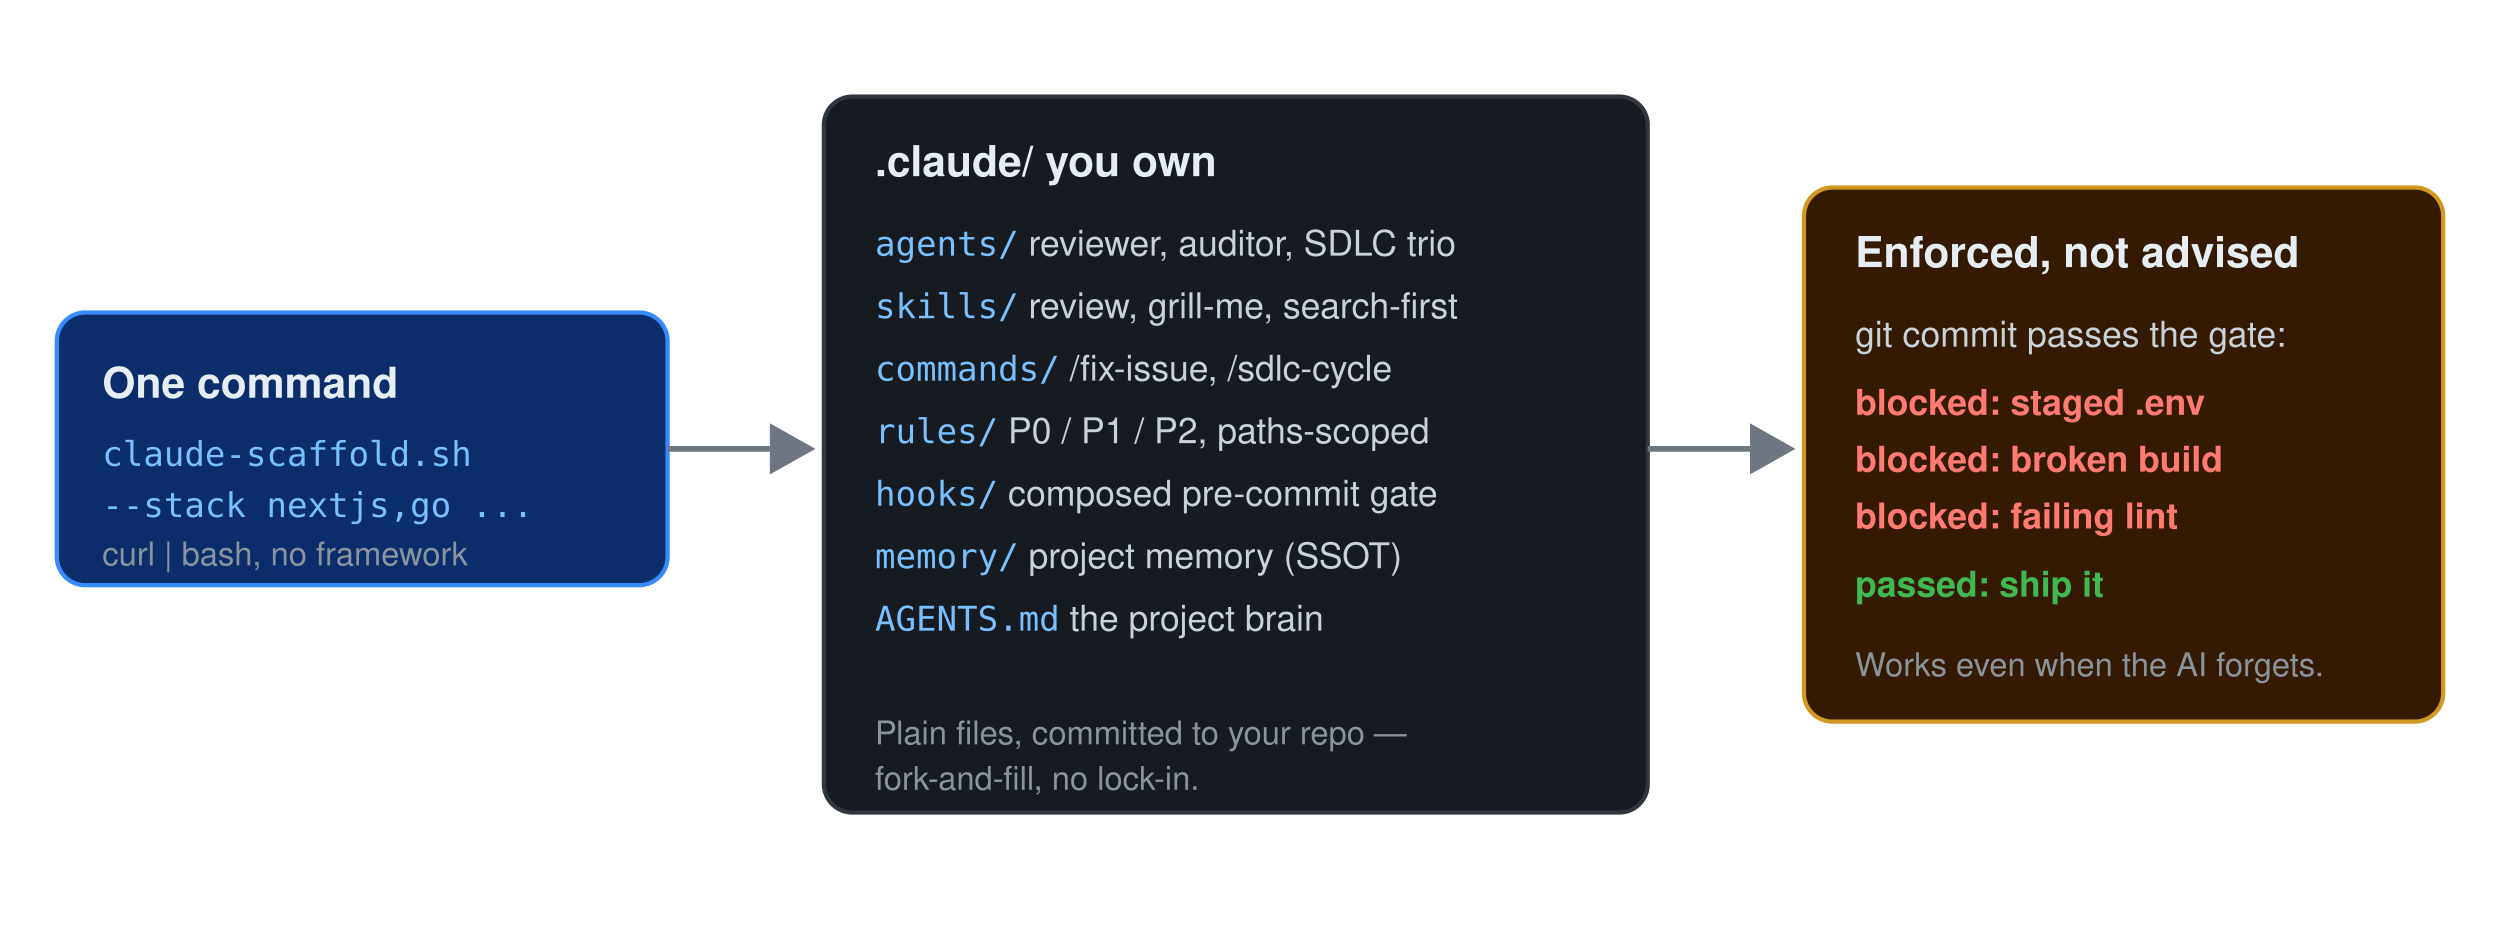
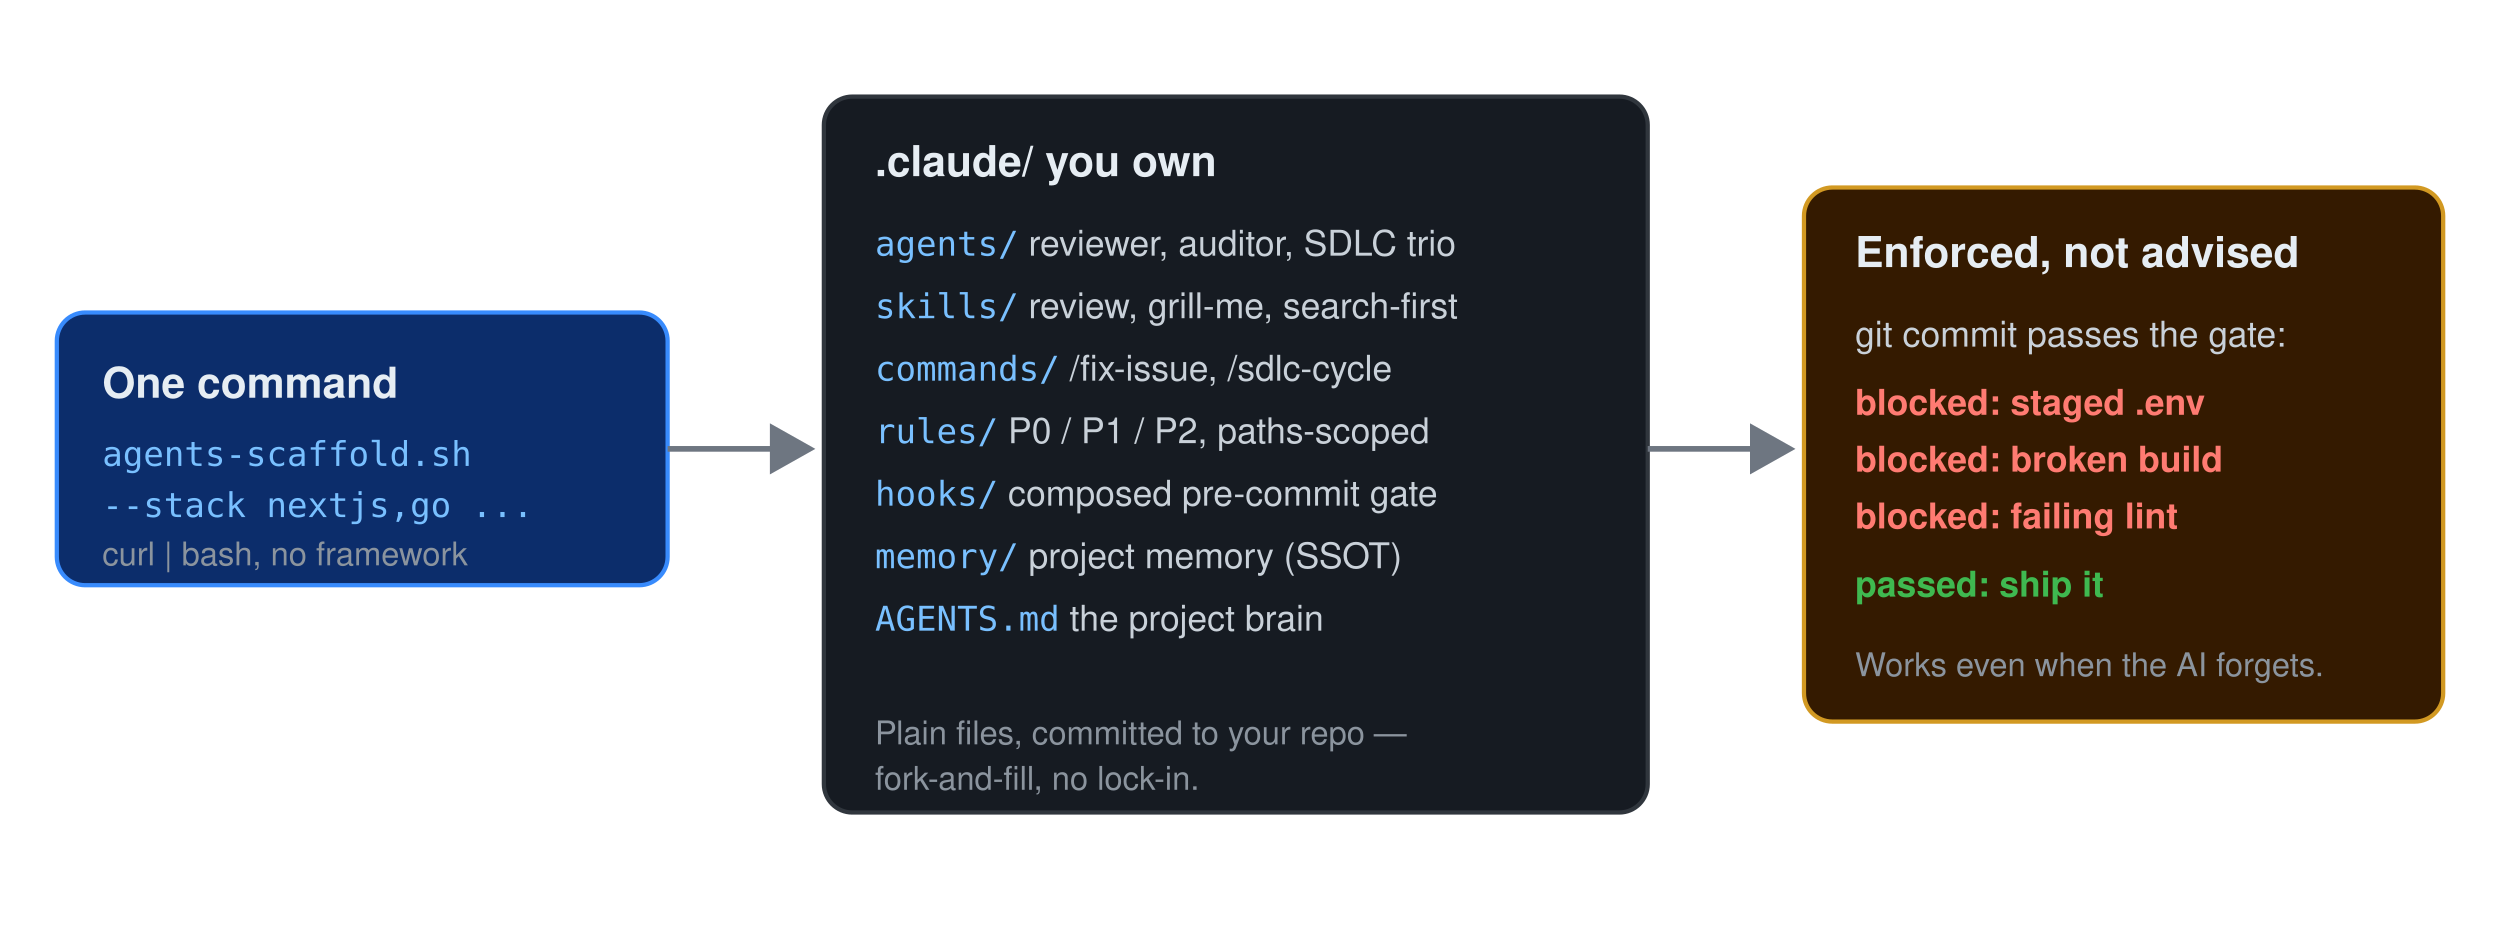
<svg xmlns="http://www.w3.org/2000/svg" width="880" height="330" viewBox="0 0 880 330" font-family="-apple-system,'Segoe UI',Helvetica,Arial,sans-serif">
  <style>
    .box{fill:#161b22;stroke:#30363d;stroke-width:1.5;rx:10}
    .accent{fill:#0c2d6b;stroke:#388bfd;stroke-width:1.5}
    .gate{fill:#341a00;stroke:#d29922;stroke-width:1.5}
    .h{font-size:15px;font-weight:700;fill:#e6edf3}
    .t{font-size:12.5px;fill:#c9d1d9}
    .mono{font-family:ui-monospace,SFMono-Regular,Menlo,monospace;font-size:12px;fill:#79c0ff}
    .arrow{stroke:#6e7681;stroke-width:2;fill:none;marker-end:url(#a)}
    .cap{font-size:11.5px;fill:#8b949e}
    .block{font-size:12.5px;font-weight:700;fill:#ff7b72}
    .pass{font-size:12.5px;font-weight:700;fill:#3fb950}
  </style>
  <defs>
    <marker id="a" markerWidth="9" markerHeight="9" refX="7" refY="4.5" orient="auto">
      <path d="M0,0 L8,4.5 L0,9 z" fill="#6e7681" />
    </marker>
  </defs>
  <rect class="box accent" x="20" y="110" width="215" height="96" rx="10" />
  <text class="h" x="36" y="140">One command</text>
-   <text class="mono" x="36" y="164">claude-scaffold.sh</text>
+   <text class="mono" x="36" y="164">agents-scaffold.sh</text>
  <text class="mono" x="36" y="182">--stack nextjs,go ...</text>
  <text class="cap" x="36" y="199">curl | bash, no framework</text>
  <path class="arrow" d="M235,158 H285" />
  <rect class="box" x="290" y="34" width="290" height="252" rx="10" />
  <text class="h" x="308" y="62">.claude/ you own</text>
  <text class="t" x="308" y="90">
    <tspan class="mono">agents/</tspan>   reviewer, auditor, SDLC trio</text>
  <text class="t" x="308" y="112">
    <tspan class="mono">skills/</tspan>   review, grill-me, search-first</text>
  <text class="t" x="308" y="134">
    <tspan class="mono">commands/</tspan> /fix-issue, /sdlc-cycle</text>
  <text class="t" x="308" y="156">
    <tspan class="mono">rules/</tspan>    P0 / P1 / P2, paths-scoped</text>
  <text class="t" x="308" y="178">
    <tspan class="mono">hooks/</tspan>    composed pre-commit gate</text>
  <text class="t" x="308" y="200">
    <tspan class="mono">memory/</tspan>   project memory (SSOT)</text>
  <text class="t" x="308" y="222">
    <tspan class="mono">AGENTS.md</tspan> the project brain</text>
  <text class="cap" x="308" y="262">Plain files, committed to your repo —</text>
  <text class="cap" x="308" y="278">fork-and-fill, no lock-in.</text>
  <path class="arrow" d="M580,158 H630" />
  <rect class="box gate" x="635" y="66" width="225" height="188" rx="10" />
  <text class="h" x="653" y="94">Enforced, not advised</text>
  <text class="t" x="653" y="122">git commit passes the gate:</text>
  <text class="block" x="653" y="146">blocked: staged .env</text>
  <text class="block" x="653" y="166">blocked: broken build</text>
  <text class="block" x="653" y="186">blocked: failing lint</text>
  <text class="pass" x="653" y="210">passed: ship it</text>
  <text class="cap" x="653" y="238">Works even when the AI forgets.</text>
</svg>
